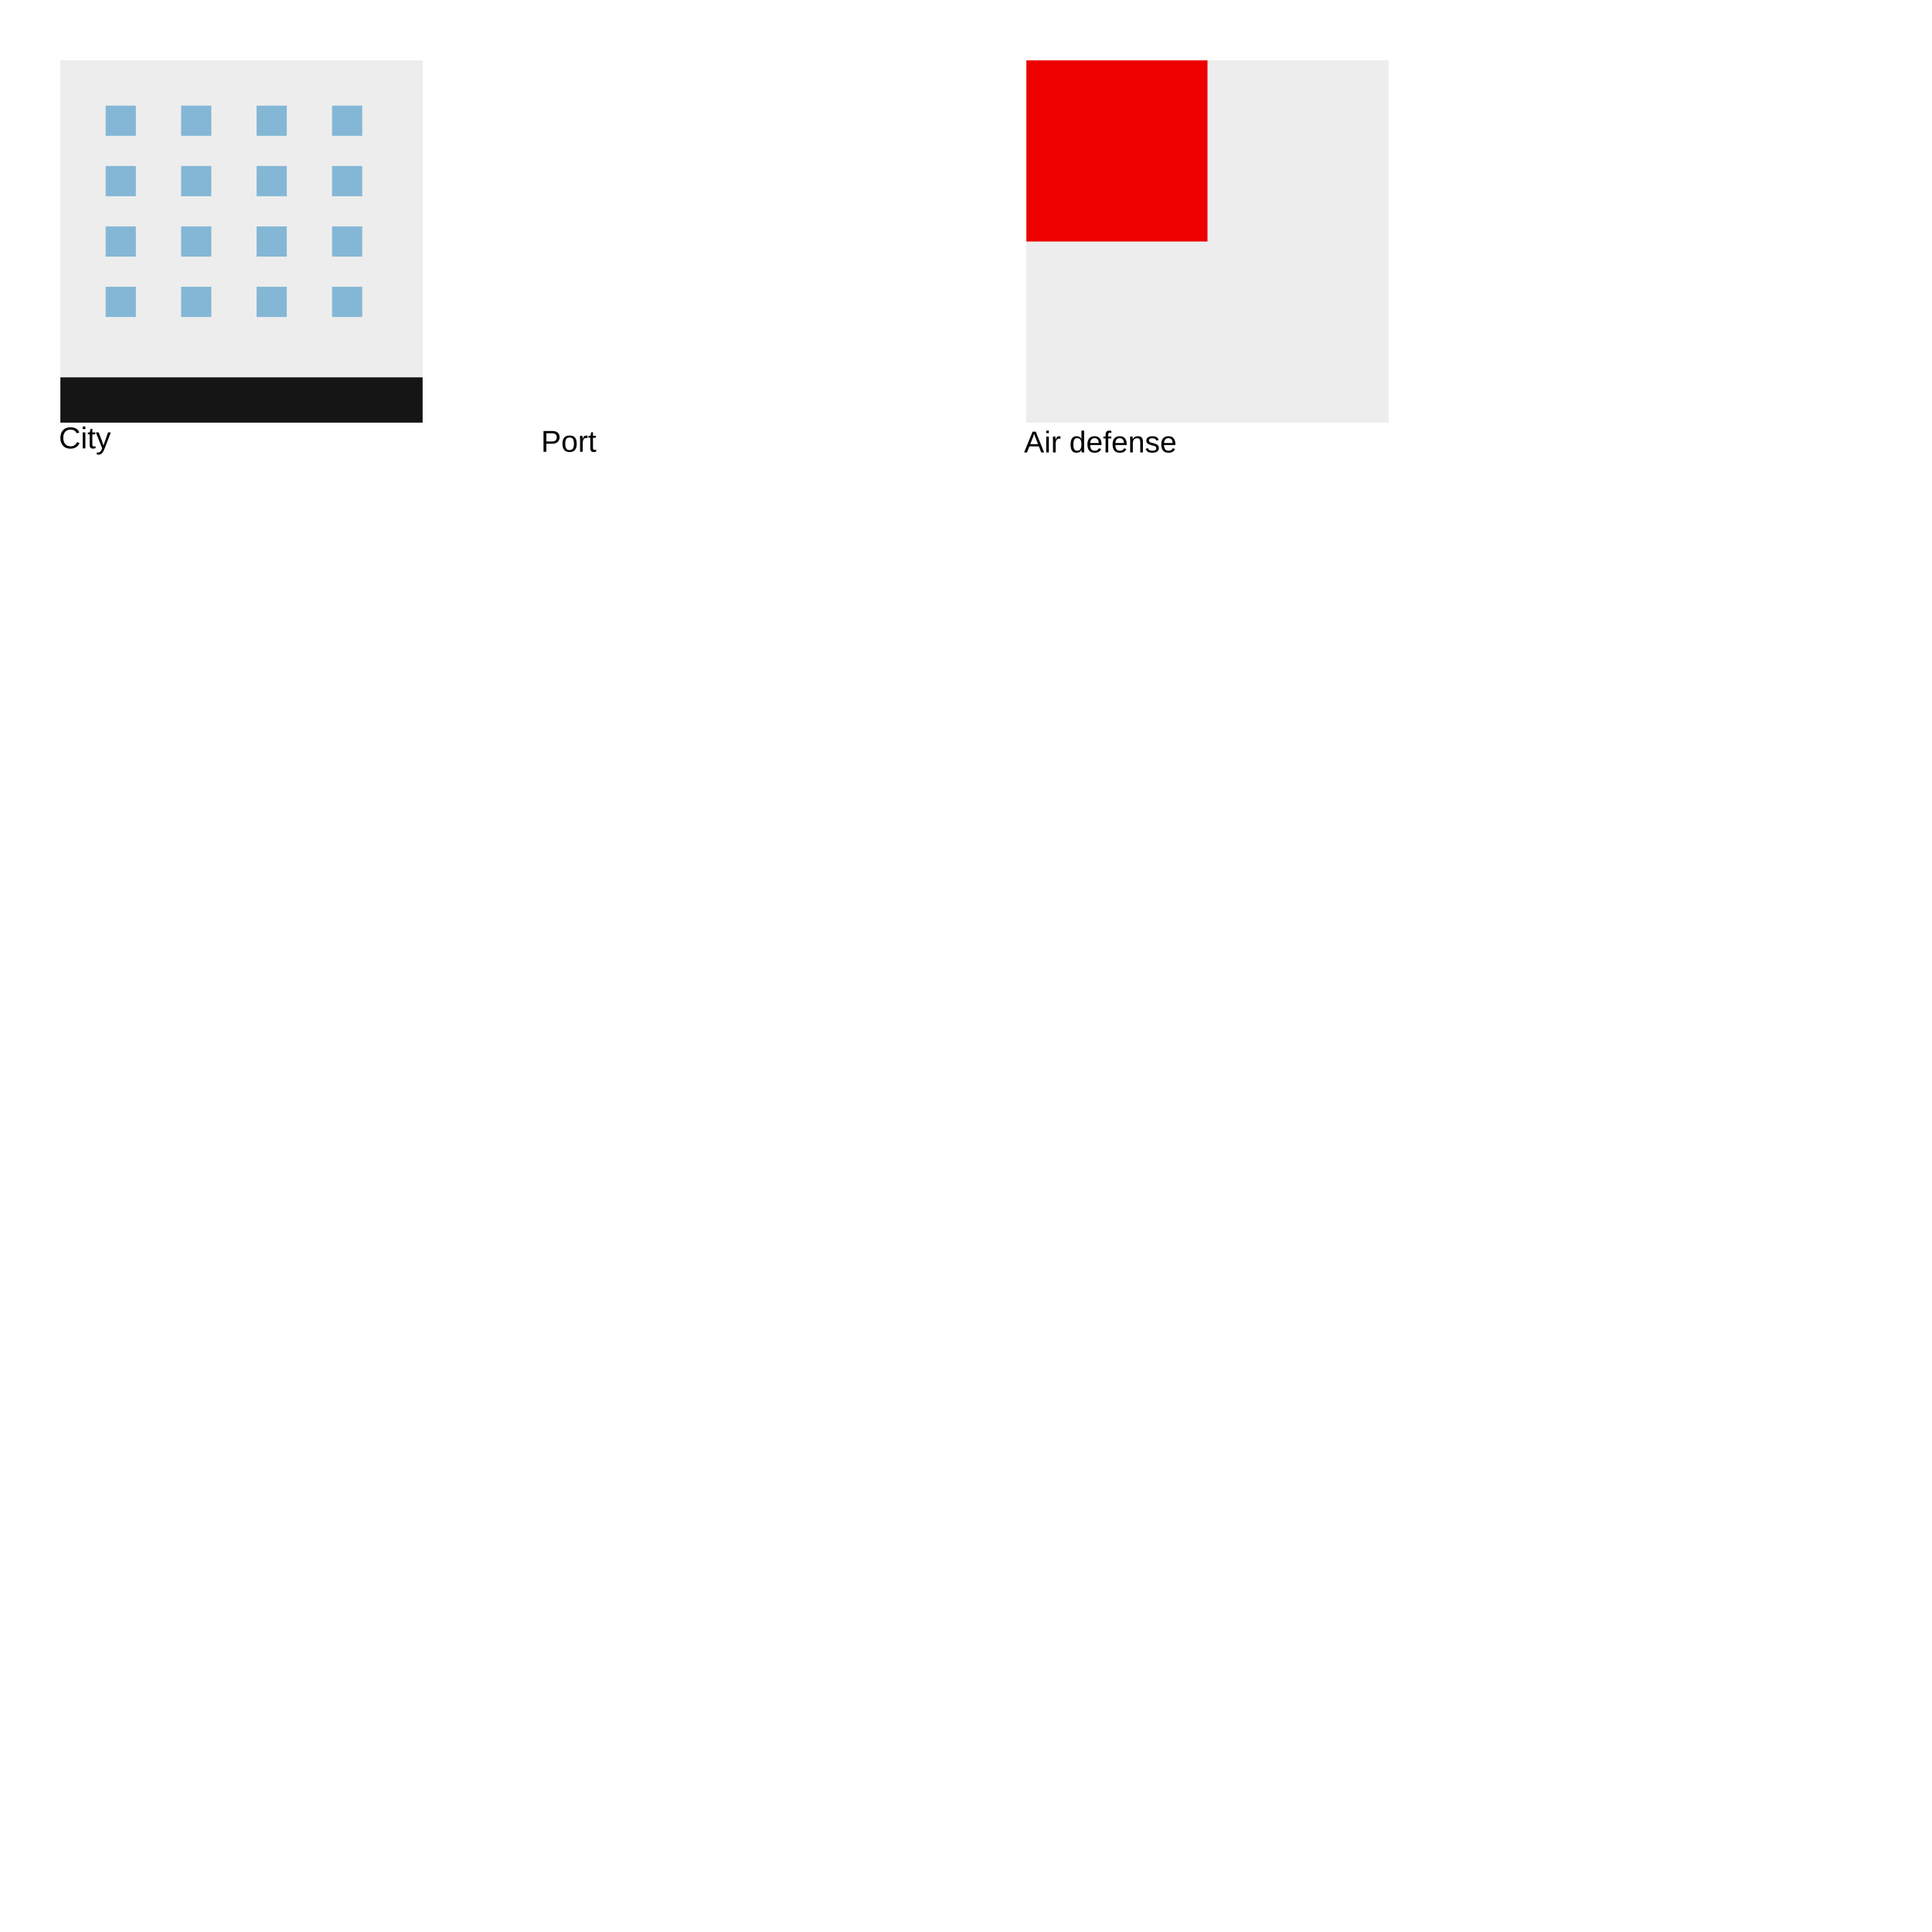
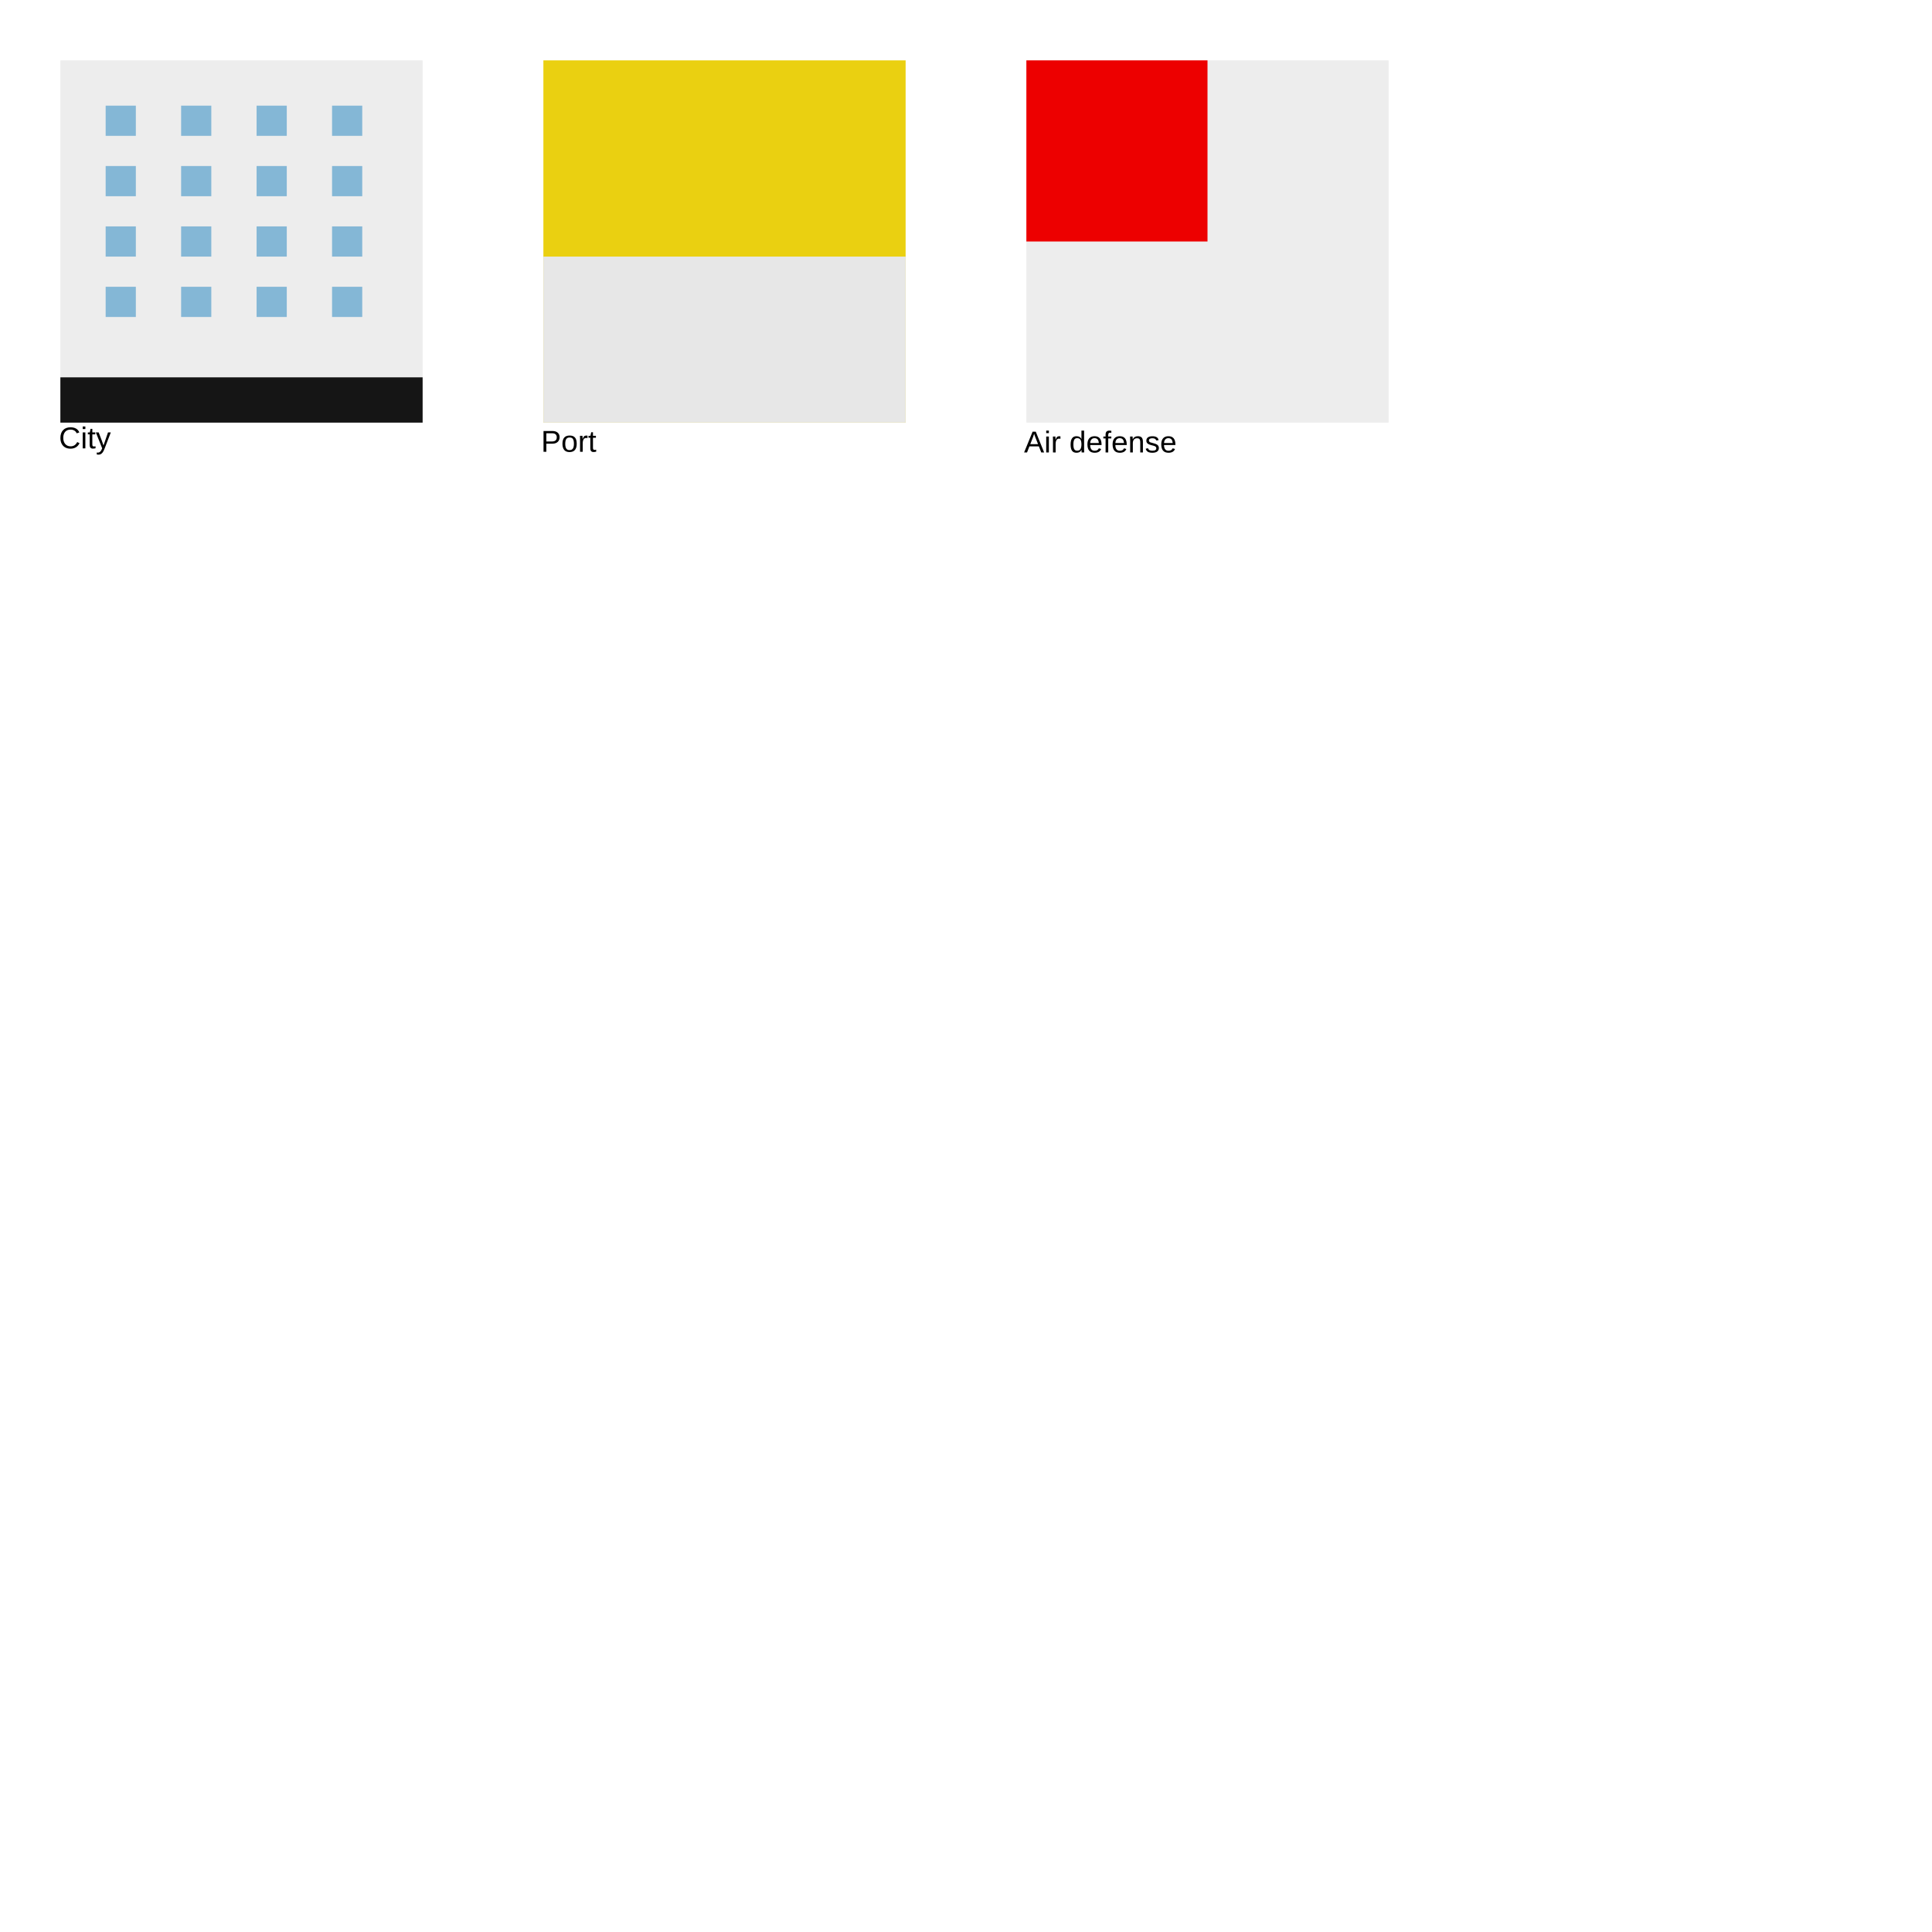
<svg xmlns="http://www.w3.org/2000/svg" xmlns:xlink="http://www.w3.org/1999/xlink" width="1024" height="1024" viewBox="0 0 1024 1024" version="1.1" id="svg8">
  <defs id="defs2">
    <linearGradient id="linearGradient901">
      <stop style="stop-color:#000000;stop-opacity:0" offset="0" id="stop897" />
      <stop style="stop-color:#000000;stop-opacity:1" offset="1" id="stop899" />
    </linearGradient>
    <linearGradient xlink:href="#linearGradient901" id="linearGradient903-1" x1="240" y1="128" x2="244.036" y2="128" gradientUnits="userSpaceOnUse" gradientTransform="translate(240)" />
  </defs>
  <g id="layer1">
    <rect style="fill:#ededed;fill-opacity:1;stroke:#000000;stroke-width:0;stroke-linecap:round;stroke-linejoin:round;stroke-miterlimit:4;stroke-dasharray:none;stop-color:#000000" id="rect851-5" width="192" height="192" x="32" y="32" />
    <rect style="opacity:0.448;fill:#0274ba;fill-opacity:1;stroke:none;stroke-width:0;stroke-linecap:round;stroke-linejoin:round;stroke-miterlimit:4;stroke-dasharray:none;stroke-opacity:1;stop-color:#000000" id="rect3392" width="16" height="16" x="56" y="56" />
    <rect style="fill:#151515;fill-opacity:1;stroke:#000000;stroke-width:0;stroke-linecap:round;stroke-linejoin:round;stroke-miterlimit:4;stroke-dasharray:none;stop-color:#000000" id="rect851-5-2" width="192" height="24" x="32" y="200" />
    <rect style="opacity:0.448;fill:#0274ba;fill-opacity:1;stroke:none;stroke-width:0;stroke-linecap:round;stroke-linejoin:round;stroke-miterlimit:4;stroke-dasharray:none;stroke-opacity:1;stop-color:#000000" id="rect3392-98" width="16" height="16" x="96" y="56" />
    <rect style="opacity:0.448;fill:#0274ba;fill-opacity:1;stroke:none;stroke-width:0;stroke-linecap:round;stroke-linejoin:round;stroke-miterlimit:4;stroke-dasharray:none;stroke-opacity:1;stop-color:#000000" id="rect3392-97" width="16" height="16" x="136" y="56" />
    <rect style="opacity:0.448;fill:#0274ba;fill-opacity:1;stroke:none;stroke-width:0;stroke-linecap:round;stroke-linejoin:round;stroke-miterlimit:4;stroke-dasharray:none;stroke-opacity:1;stop-color:#000000" id="rect3392-4" width="16" height="16" x="176" y="56" />
    <rect style="opacity:0.448;fill:#0274ba;fill-opacity:1;stroke:none;stroke-width:0;stroke-linecap:round;stroke-linejoin:round;stroke-miterlimit:4;stroke-dasharray:none;stroke-opacity:1;stop-color:#000000" id="rect3392-1" width="16" height="16" x="56" y="88" />
    <rect style="opacity:0.448;fill:#0274ba;fill-opacity:1;stroke:none;stroke-width:0;stroke-linecap:round;stroke-linejoin:round;stroke-miterlimit:4;stroke-dasharray:none;stroke-opacity:1;stop-color:#000000" id="rect3392-98-0" width="16" height="16" x="96" y="88" />
    <rect style="opacity:0.448;fill:#0274ba;fill-opacity:1;stroke:none;stroke-width:0;stroke-linecap:round;stroke-linejoin:round;stroke-miterlimit:4;stroke-dasharray:none;stroke-opacity:1;stop-color:#000000" id="rect3392-97-4" width="16" height="16" x="136" y="88" />
    <rect style="opacity:0.448;fill:#0274ba;fill-opacity:1;stroke:none;stroke-width:0;stroke-linecap:round;stroke-linejoin:round;stroke-miterlimit:4;stroke-dasharray:none;stroke-opacity:1;stop-color:#000000" id="rect3392-4-8" width="16" height="16" x="176" y="88" />
    <rect style="opacity:0.448;fill:#0274ba;fill-opacity:1;stroke:none;stroke-width:0;stroke-linecap:round;stroke-linejoin:round;stroke-miterlimit:4;stroke-dasharray:none;stroke-opacity:1;stop-color:#000000" id="rect3392-7" width="16" height="16" x="56" y="120" />
    <rect style="opacity:0.448;fill:#0274ba;fill-opacity:1;stroke:none;stroke-width:0;stroke-linecap:round;stroke-linejoin:round;stroke-miterlimit:4;stroke-dasharray:none;stroke-opacity:1;stop-color:#000000" id="rect3392-98-5" width="16" height="16" x="96" y="120" />
    <rect style="opacity:0.448;fill:#0274ba;fill-opacity:1;stroke:none;stroke-width:0;stroke-linecap:round;stroke-linejoin:round;stroke-miterlimit:4;stroke-dasharray:none;stroke-opacity:1;stop-color:#000000" id="rect3392-97-6" width="16" height="16" x="136" y="120" />
    <rect style="opacity:0.448;fill:#0274ba;fill-opacity:1;stroke:none;stroke-width:0;stroke-linecap:round;stroke-linejoin:round;stroke-miterlimit:4;stroke-dasharray:none;stroke-opacity:1;stop-color:#000000" id="rect3392-4-2" width="16" height="16" x="176" y="120" />
    <rect style="opacity:0.448;fill:#0274ba;fill-opacity:1;stroke:none;stroke-width:0;stroke-linecap:round;stroke-linejoin:round;stroke-miterlimit:4;stroke-dasharray:none;stroke-opacity:1;stop-color:#000000" id="rect3392-9" width="16" height="16" x="56" y="152" />
    <rect style="opacity:0.448;fill:#0274ba;fill-opacity:1;stroke:none;stroke-width:0;stroke-linecap:round;stroke-linejoin:round;stroke-miterlimit:4;stroke-dasharray:none;stroke-opacity:1;stop-color:#000000" id="rect3392-98-55" width="16" height="16" x="96" y="152" />
    <rect style="opacity:0.448;fill:#0274ba;fill-opacity:1;stroke:none;stroke-width:0;stroke-linecap:round;stroke-linejoin:round;stroke-miterlimit:4;stroke-dasharray:none;stroke-opacity:1;stop-color:#000000" id="rect3392-97-3" width="16" height="16" x="136" y="152" />
    <rect style="opacity:0.448;fill:#0274ba;fill-opacity:1;stroke:none;stroke-width:0;stroke-linecap:round;stroke-linejoin:round;stroke-miterlimit:4;stroke-dasharray:none;stroke-opacity:1;stop-color:#000000" id="rect3392-4-7" width="16" height="16" x="176" y="152" />
    <rect style="fill:#ededed;fill-opacity:1;stroke:#000000;stroke-width:0;stroke-linecap:round;stroke-linejoin:round;stroke-miterlimit:4;stroke-dasharray:none;stop-color:#000000" id="rect851-5-0" width="192" height="192" x="544" y="32" />
    <rect style="fill:#ed0000;fill-opacity:1;stroke:#000000;stroke-width:0;stroke-linecap:round;stroke-linejoin:round;stroke-miterlimit:4;stroke-dasharray:none;stop-color:#000000" id="rect851-5-2-0" width="96" height="96" x="544" y="32" />
+     <rect style="fill:#ead011;fill-opacity:1;stroke:#000000;stroke-width:0;stroke-linecap:round;stroke-linejoin:round;stroke-miterlimit:4;stroke-dasharray:none;stop-color:#000000" id="rect851-5-0-4" width="192" height="192" x="288" y="32" />
+     <rect style="fill:#e7e7e7;fill-opacity:1;stroke:#000000;stroke-width:0;stroke-linecap:round;stroke-linejoin:round;stroke-miterlimit:4;stroke-dasharray:none;stop-color:#000000" id="rect851-5-0-7" width="192" height="88" x="288" y="136" />
  </g>
  <g id="layer2" style="display:inline">
    <text xml:space="preserve" style="font-size:16px;line-height:1.25;font-family:Arial;-inkscape-font-specification:Arial;letter-spacing:0px;word-spacing:0px" x="31.203" y="237.648" id="text912-7">
      <tspan id="tspan910-1" x="31.203" y="237.648">City</tspan>
    </text>
    <text xml:space="preserve" style="font-size:16px;line-height:1.25;font-family:Arial;-inkscape-font-specification:Arial;letter-spacing:0px;word-spacing:0px;display:inline" x="286.766" y="239.453" id="text912-7-7">
      <tspan id="tspan910-1-5" x="286.766" y="239.453">Port</tspan>
    </text>
    <text xml:space="preserve" style="font-size:16px;line-height:1.25;font-family:Arial;-inkscape-font-specification:Arial;letter-spacing:0px;word-spacing:0px;display:inline" x="542.766" y="239.812" id="text912-7-7-9">
      <tspan id="tspan910-1-5-8" x="542.766" y="239.812">Air defense</tspan>
    </text>
  </g>
</svg>
